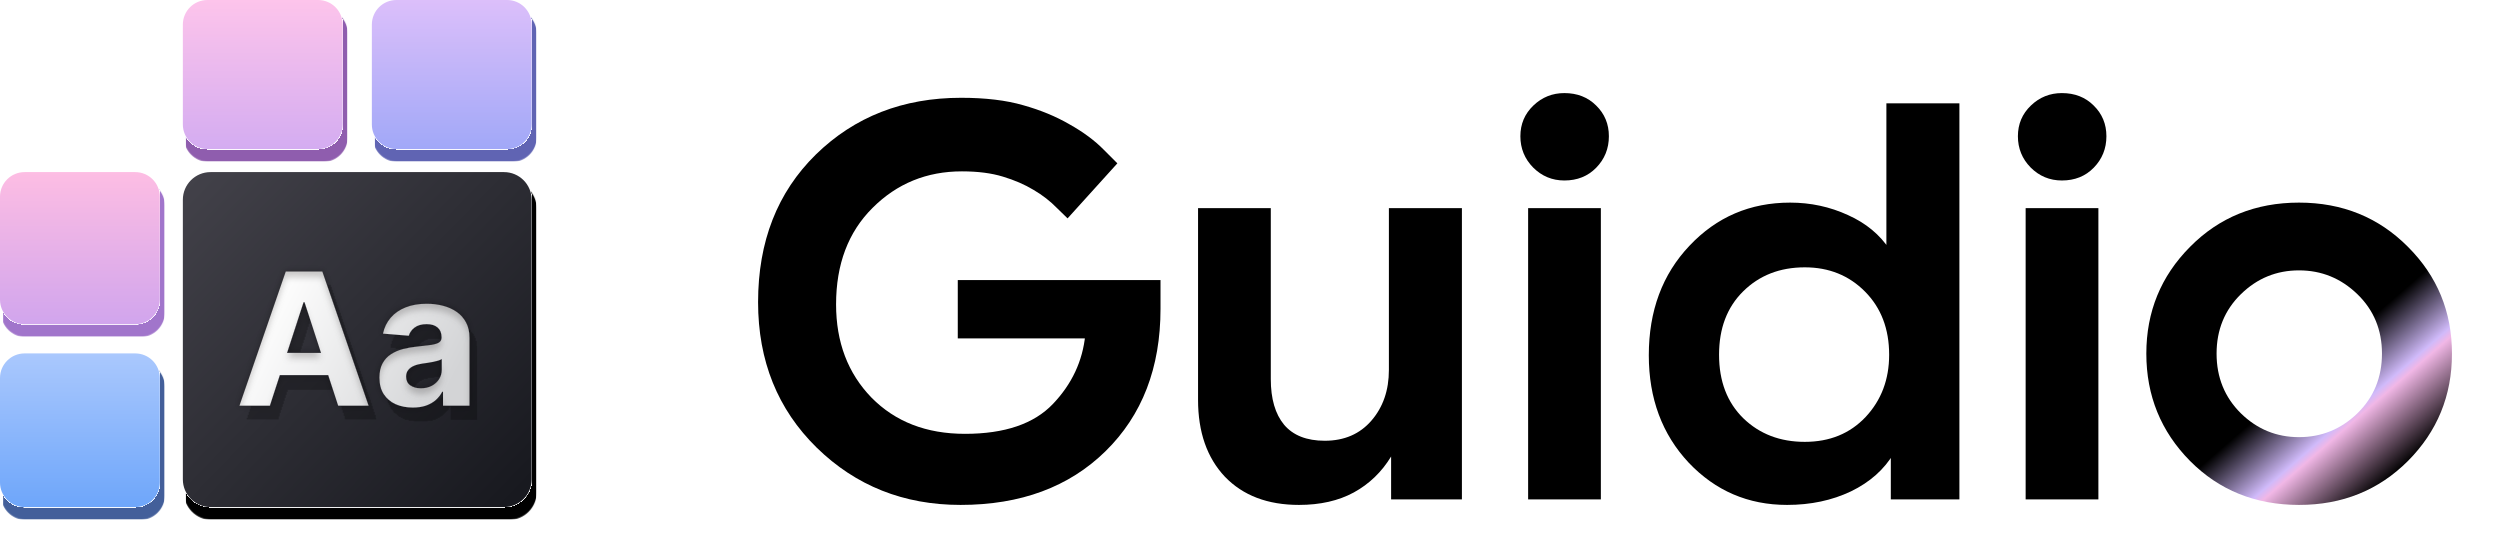
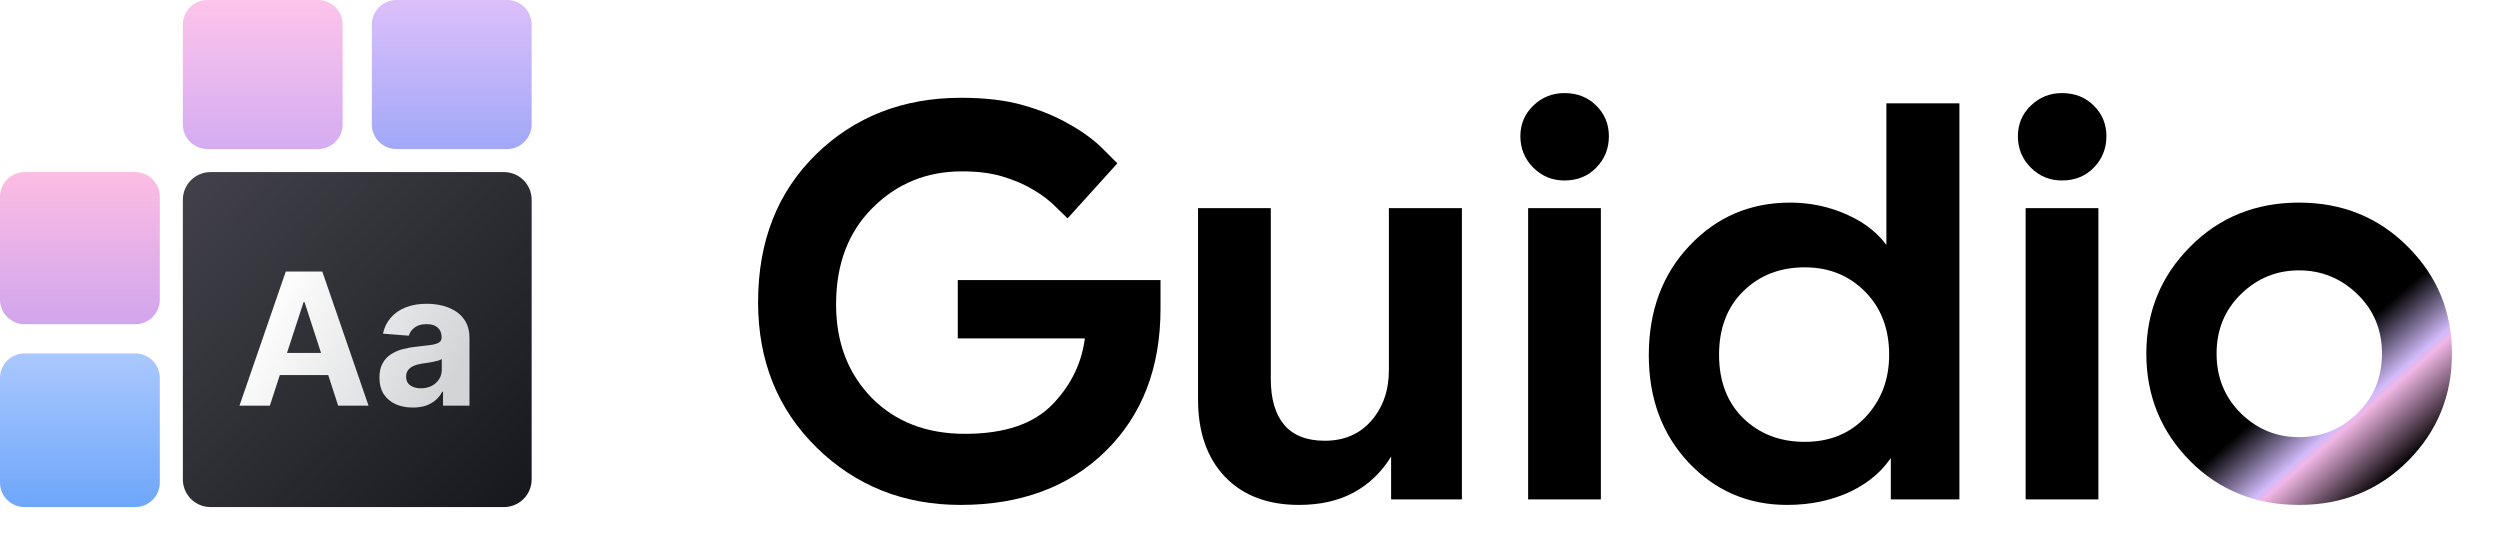
<svg xmlns="http://www.w3.org/2000/svg" width="1627" height="348" viewBox="0 0 1627 348" fill="none">
-   <g filter="url(#filter0_d_886_116)">
-     <rect x="242" width="104" height="97" rx="16" fill="url(#paint0_linear_886_116)" />
-   </g>
-   <g filter="url(#filter1_d_886_116)">
-     <rect x="119" width="104" height="97" rx="16" fill="url(#paint1_linear_886_116)" />
-   </g>
-   <g filter="url(#filter2_d_886_116)">
-     <rect y="112" width="104" height="99" rx="16" fill="url(#paint2_linear_886_116)" />
-   </g>
-   <g filter="url(#filter3_d_886_116)">
-     <rect y="230" width="104" height="100" rx="16" fill="url(#paint3_linear_886_116)" />
-   </g>
-   <g filter="url(#filter4_d_886_116)">
-     <rect x="119" y="112" width="227" height="218" rx="18" fill="url(#paint4_linear_886_116)" />
-   </g>
-   <g filter="url(#filter5_ddi_886_116)">
-     <path d="M268.674 265.234C264.498 265.234 260.777 264.51 257.51 263.061C254.243 261.583 251.657 259.41 249.754 256.541C247.879 253.643 246.941 250.035 246.941 245.717C246.941 242.081 247.609 239.027 248.944 236.555C250.279 234.083 252.098 232.095 254.399 230.589C256.7 229.083 259.314 227.947 262.24 227.18C265.194 226.413 268.291 225.873 271.529 225.561C275.336 225.163 278.404 224.794 280.734 224.453C283.064 224.083 284.754 223.544 285.805 222.833C286.856 222.123 287.382 221.072 287.382 219.68V219.424C287.382 216.725 286.529 214.637 284.825 213.16C283.149 211.683 280.762 210.944 277.666 210.944C274.399 210.944 271.799 211.669 269.868 213.118C267.936 214.538 266.657 216.328 266.032 218.487L249.243 217.123C250.095 213.146 251.771 209.708 254.271 206.811C256.771 203.885 259.995 201.64 263.944 200.078C267.922 198.487 272.524 197.691 277.751 197.691C281.387 197.691 284.868 198.118 288.191 198.97C291.544 199.822 294.512 201.143 297.098 202.933C299.711 204.723 301.771 207.024 303.277 209.836C304.782 212.62 305.535 215.958 305.535 219.85V263.998H288.319V254.922H287.808C286.757 256.967 285.35 258.771 283.589 260.333C281.828 261.868 279.711 263.075 277.24 263.956C274.768 264.808 271.913 265.234 268.674 265.234ZM273.873 252.706C276.544 252.706 278.902 252.18 280.947 251.129C282.993 250.049 284.598 248.6 285.762 246.782C286.927 244.964 287.51 242.904 287.51 240.603V233.657C286.941 234.027 286.16 234.368 285.166 234.68C284.2 234.964 283.106 235.234 281.885 235.49C280.663 235.717 279.441 235.93 278.22 236.129C276.998 236.299 275.89 236.456 274.896 236.598C272.765 236.91 270.904 237.407 269.314 238.089C267.723 238.771 266.487 239.694 265.606 240.859C264.725 241.995 264.285 243.416 264.285 245.12C264.285 247.592 265.18 249.481 266.97 250.788C268.788 252.066 271.089 252.706 273.873 252.706Z" fill="url(#paint5_linear_886_116)" />
-   </g>
-   <g filter="url(#filter6_ddi_886_116)">
-     <path d="M175.628 263.999H155.855L185.983 176.727H209.762L239.847 263.999H220.074L198.213 196.67H197.532L175.628 263.999ZM174.392 229.695H221.097V244.099H174.392V229.695Z" fill="url(#paint6_linear_886_116)" />
-   </g>
-   <path d="M1496.19 328.599C1467.87 328.599 1444.23 319.059 1425.27 299.979C1406.31 280.779 1396.83 257.499 1396.83 230.139C1396.83 202.899 1406.31 179.739 1425.27 160.659C1444.23 141.459 1467.87 131.859 1496.19 131.859C1524.39 131.859 1548.03 141.459 1567.11 160.659C1586.19 179.739 1595.73 202.899 1595.73 230.139C1595.73 257.499 1586.19 280.779 1567.11 299.979C1548.03 319.059 1524.39 328.599 1496.19 328.599ZM1496.19 284.499C1510.83 284.499 1523.49 279.339 1534.17 269.019C1544.85 258.579 1550.19 245.619 1550.19 230.139C1550.19 214.659 1544.85 201.759 1534.17 191.439C1523.49 181.119 1510.83 175.959 1496.19 175.959C1481.55 175.959 1468.95 181.119 1458.39 191.439C1447.83 201.759 1442.55 214.659 1442.55 230.139C1442.55 245.619 1447.83 258.579 1458.39 269.019C1468.95 279.339 1481.55 284.499 1496.19 284.499Z" fill="url(#paint7_linear_886_116)" />
+   <rect x="242" width="104" height="97" rx="16" fill="url(#paint0_linear)" />
+   <rect x="119" width="104" height="97" rx="16" fill="url(#paint1_linear)" />
+   <rect y="112" width="104" height="99" rx="16" fill="url(#paint2_linear)" />
+   <rect y="230" width="104" height="100" rx="16" fill="url(#paint3_linear)" />
+   <rect x="119" y="112" width="227" height="218" rx="18" fill="url(#paint4_linear)" />
+   <path d="M268.674 265.234C264.498 265.234 260.777 264.51 257.51 263.061C254.243 261.583 251.657 259.41 249.754 256.541C247.879 253.643 246.941 250.035 246.941 245.717C246.941 242.081 247.609 239.027 248.944 236.555C250.279 234.083 252.098 232.095 254.399 230.589C256.7 229.083 259.314 227.947 262.24 227.18C265.194 226.413 268.291 225.873 271.529 225.561C275.336 225.163 278.404 224.794 280.734 224.453C283.064 224.083 284.754 223.544 285.805 222.833C286.856 222.123 287.382 221.072 287.382 219.68V219.424C287.382 216.725 286.529 214.637 284.825 213.16C283.149 211.683 280.762 210.944 277.666 210.944C274.399 210.944 271.799 211.669 269.868 213.118C267.936 214.538 266.657 216.328 266.032 218.487L249.243 217.123C250.095 213.146 251.771 209.708 254.271 206.811C256.771 203.885 259.995 201.64 263.944 200.078C267.922 198.487 272.524 197.691 277.751 197.691C281.387 197.691 284.868 198.118 288.191 198.97C291.544 199.822 294.512 201.143 297.098 202.933C299.711 204.723 301.771 207.024 303.277 209.836C304.782 212.62 305.535 215.958 305.535 219.85V263.998H288.319V254.922H287.808C286.757 256.967 285.35 258.771 283.589 260.333C281.828 261.868 279.711 263.075 277.24 263.956C274.768 264.808 271.913 265.234 268.674 265.234ZM273.873 252.706C276.544 252.706 278.902 252.18 280.947 251.129C282.993 250.049 284.598 248.6 285.762 246.782C286.927 244.964 287.51 242.904 287.51 240.603V233.657C286.941 234.027 286.16 234.368 285.166 234.68C284.2 234.964 283.106 235.234 281.885 235.49C280.663 235.717 279.441 235.93 278.22 236.129C276.998 236.299 275.89 236.456 274.896 236.598C272.765 236.91 270.904 237.407 269.314 238.089C267.723 238.771 266.487 239.694 265.606 240.859C264.725 241.995 264.285 243.416 264.285 245.12C264.285 247.592 265.18 249.481 266.97 250.788C268.788 252.066 271.089 252.706 273.873 252.706Z" fill="url(#paint5_linear)" />
+   <path d="M175.628 263.999H155.855L185.983 176.727H209.762L239.847 263.999H220.074L198.213 196.67H197.532L175.628 263.999ZM174.392 229.695H221.097V244.099H174.392V229.695Z" fill="url(#paint6_linear)" />
+   <path d="M1496.19 328.599C1467.87 328.599 1444.23 319.059 1425.27 299.979C1406.31 280.779 1396.83 257.499 1396.83 230.139C1396.83 202.899 1406.31 179.739 1425.27 160.659C1444.23 141.459 1467.87 131.859 1496.19 131.859C1524.39 131.859 1548.03 141.459 1567.11 160.659C1586.19 179.739 1595.73 202.899 1595.73 230.139C1595.73 257.499 1586.19 280.779 1567.11 299.979C1548.03 319.059 1524.39 328.599 1496.19 328.599ZM1496.19 284.499C1510.83 284.499 1523.49 279.339 1534.17 269.019C1544.85 258.579 1550.19 245.619 1550.19 230.139C1550.19 214.659 1544.85 201.759 1534.17 191.439C1523.49 181.119 1510.83 175.959 1496.19 175.959C1481.55 175.959 1468.95 181.119 1458.39 191.439C1447.83 201.759 1442.55 214.659 1442.55 230.139C1442.55 245.619 1447.83 258.579 1458.39 269.019C1468.95 279.339 1481.55 284.499 1496.19 284.499Z" fill="url(#paint7_linear)" />
  <path d="M1318.29 325V135.46H1365.63V325H1318.29ZM1341.87 117.46C1333.95 117.46 1327.17 114.64 1321.53 109C1316.01 103.36 1313.25 96.58 1313.25 88.66C1313.25 80.74 1316.07 74.08 1321.71 68.68C1327.35 63.28 1334.07 60.58 1341.87 60.58C1350.27 60.58 1357.17 63.28 1362.57 68.68C1368.09 74.08 1370.85 80.74 1370.85 88.66C1370.85 96.7 1368.09 103.54 1362.57 109.18C1357.17 114.7 1350.27 117.46 1341.87 117.46Z" fill="black" />
  <path d="M1163.04 328.6C1137.72 328.6 1116.36 319.42 1098.96 301.06C1081.68 282.58 1073.04 259.3 1073.04 231.22C1073.04 202.3 1081.86 178.54 1099.5 159.94C1117.14 141.22 1138.98 131.86 1165.02 131.86C1178.34 131.86 1190.88 134.56 1202.64 139.96C1214.4 145.24 1223.46 152.74 1229.82 162.46L1227.66 160.84V67.24H1275.18V325H1230.54V291.52L1233.42 291.88L1232.52 294.94C1226.28 305.5 1216.98 313.78 1204.62 319.78C1192.26 325.66 1178.4 328.6 1163.04 328.6ZM1174.56 287.56C1190.76 287.56 1203.96 282.16 1214.16 271.36C1224.36 260.44 1229.46 246.94 1229.46 230.86C1229.46 214.06 1224.24 200.38 1213.8 189.82C1203.36 179.26 1190.28 173.98 1174.56 173.98C1158.36 173.98 1144.98 179.2 1134.42 189.64C1123.98 199.96 1118.76 213.7 1118.76 230.86C1118.76 248.14 1124.04 261.94 1134.6 272.26C1145.16 282.46 1158.48 287.56 1174.56 287.56Z" fill="black" />
  <path d="M994.503 325V135.46H1041.84V325H994.503ZM1018.08 117.46C1010.16 117.46 1003.38 114.64 997.743 109C992.223 103.36 989.463 96.58 989.463 88.66C989.463 80.74 992.283 74.08 997.923 68.68C1003.56 63.28 1010.28 60.58 1018.08 60.58C1026.48 60.58 1033.38 63.28 1038.78 68.68C1044.3 74.08 1047.06 80.74 1047.06 88.66C1047.06 96.7 1044.3 103.54 1038.78 109.18C1033.38 114.7 1026.48 117.46 1018.08 117.46Z" fill="black" />
  <path d="M845.392 328.601C824.992 328.601 808.912 322.481 797.152 310.241C785.512 297.881 779.692 281.201 779.692 260.201V135.461H827.032V246.701C827.032 259.541 829.912 269.441 835.672 276.401C841.552 283.361 850.372 286.841 862.132 286.841C874.852 286.841 884.992 282.461 892.552 273.701C900.112 264.941 903.892 253.961 903.892 240.761V135.461H951.412V325.001H905.332V273.161L929.092 297.101H905.332C899.212 307.181 891.112 314.981 881.032 320.501C871.072 325.901 859.192 328.601 845.392 328.601Z" fill="black" />
  <path d="M625.12 328.601C588.16 328.601 556.96 316.181 531.52 291.341C506.08 266.381 493.36 234.821 493.36 196.661C493.36 157.181 505.9 125.141 530.98 100.541C556.18 75.941 587.68 63.641 625.48 63.641C641.32 63.641 654.82 65.261 665.98 68.501C677.14 71.621 687.16 75.761 696.04 80.921C705.04 85.961 712.48 91.481 718.36 97.481C724.24 103.361 727.18 106.301 727.18 106.301L694.78 142.121C694.78 142.121 692.5 139.901 687.94 135.461C683.5 130.901 678.4 126.941 672.64 123.581C666.88 120.101 660.22 117.221 652.66 114.941C645.22 112.661 636.34 111.521 626.02 111.521C603.1 111.521 583.72 119.441 567.88 135.281C552.04 151.001 544.12 171.941 544.12 198.101C544.12 222.701 551.8 242.921 567.16 258.761C582.64 274.481 602.92 282.341 628 282.341C653.8 282.341 672.88 275.861 685.24 262.901C697.6 249.941 704.62 234.941 706.3 217.901V220.241H623.32V182.261H755.26V200.981C755.26 239.381 743.32 270.281 719.44 293.681C695.68 316.961 664.24 328.601 625.12 328.601Z" fill="black" />
  <defs>
-     <filter id="filter0_d_886_116" x="242" y="0" width="107" height="105" filterUnits="userSpaceOnUse" color-interpolation-filters="sRGB">
-       <feFlood flood-opacity="0" result="BackgroundImageFix" />
-       <feColorMatrix in="SourceAlpha" type="matrix" values="0 0 0 0 0 0 0 0 0 0 0 0 0 0 0 0 0 0 127 0" result="hardAlpha" />
-       <feMorphology radius="1" operator="dilate" in="SourceAlpha" result="effect1_dropShadow_886_116" />
-       <feOffset dx="2" dy="7" />
-       <feComposite in2="hardAlpha" operator="out" />
-       <feColorMatrix type="matrix" values="0 0 0 0 0.376 0 0 0 0 0.392 0 0 0 0 0.702 0 0 0 1 0" />
-       <feBlend mode="normal" in2="BackgroundImageFix" result="effect1_dropShadow_886_116" />
-       <feBlend mode="normal" in="SourceGraphic" in2="effect1_dropShadow_886_116" result="shape" />
-     </filter>
-     <filter id="filter1_d_886_116" x="119" y="0" width="107" height="105" filterUnits="userSpaceOnUse" color-interpolation-filters="sRGB">
-       <feFlood flood-opacity="0" result="BackgroundImageFix" />
-       <feColorMatrix in="SourceAlpha" type="matrix" values="0 0 0 0 0 0 0 0 0 0 0 0 0 0 0 0 0 0 127 0" result="hardAlpha" />
-       <feMorphology radius="1" operator="dilate" in="SourceAlpha" result="effect1_dropShadow_886_116" />
-       <feOffset dx="2" dy="7" />
-       <feComposite in2="hardAlpha" operator="out" />
-       <feColorMatrix type="matrix" values="0 0 0 0 0.561 0 0 0 0 0.365 0 0 0 0 0.682 0 0 0 1 0" />
-       <feBlend mode="normal" in2="BackgroundImageFix" result="effect1_dropShadow_886_116" />
-       <feBlend mode="normal" in="SourceGraphic" in2="effect1_dropShadow_886_116" result="shape" />
-     </filter>
-     <filter id="filter2_d_886_116" x="0" y="112" width="107" height="107" filterUnits="userSpaceOnUse" color-interpolation-filters="sRGB">
-       <feFlood flood-opacity="0" result="BackgroundImageFix" />
-       <feColorMatrix in="SourceAlpha" type="matrix" values="0 0 0 0 0 0 0 0 0 0 0 0 0 0 0 0 0 0 127 0" result="hardAlpha" />
-       <feMorphology radius="1" operator="dilate" in="SourceAlpha" result="effect1_dropShadow_886_116" />
-       <feOffset dx="2" dy="7" />
-       <feComposite in2="hardAlpha" operator="out" />
-       <feColorMatrix type="matrix" values="0 0 0 0 0.631 0 0 0 0 0.459 0 0 0 0 0.796 0 0 0 1 0" />
-       <feBlend mode="normal" in2="BackgroundImageFix" result="effect1_dropShadow_886_116" />
-       <feBlend mode="normal" in="SourceGraphic" in2="effect1_dropShadow_886_116" result="shape" />
-     </filter>
-     <filter id="filter3_d_886_116" x="0" y="230" width="107" height="108" filterUnits="userSpaceOnUse" color-interpolation-filters="sRGB">
-       <feFlood flood-opacity="0" result="BackgroundImageFix" />
-       <feColorMatrix in="SourceAlpha" type="matrix" values="0 0 0 0 0 0 0 0 0 0 0 0 0 0 0 0 0 0 127 0" result="hardAlpha" />
-       <feMorphology radius="1" operator="dilate" in="SourceAlpha" result="effect1_dropShadow_886_116" />
-       <feOffset dx="2" dy="7" />
-       <feComposite in2="hardAlpha" operator="out" />
-       <feColorMatrix type="matrix" values="0 0 0 0 0.263 0 0 0 0 0.373 0 0 0 0 0.604 0 0 0 1 0" />
-       <feBlend mode="normal" in2="BackgroundImageFix" result="effect1_dropShadow_886_116" />
-       <feBlend mode="normal" in="SourceGraphic" in2="effect1_dropShadow_886_116" result="shape" />
-     </filter>
-     <filter id="filter4_d_886_116" x="119" y="112" width="230" height="226" filterUnits="userSpaceOnUse" color-interpolation-filters="sRGB">
-       <feFlood flood-opacity="0" result="BackgroundImageFix" />
-       <feColorMatrix in="SourceAlpha" type="matrix" values="0 0 0 0 0 0 0 0 0 0 0 0 0 0 0 0 0 0 127 0" result="hardAlpha" />
-       <feMorphology radius="1" operator="dilate" in="SourceAlpha" result="effect1_dropShadow_886_116" />
-       <feOffset dx="2" dy="7" />
-       <feComposite in2="hardAlpha" operator="out" />
-       <feColorMatrix type="matrix" values="0 0 0 0 0 0 0 0 0 0 0 0 0 0 0 0 0 0 1 0" />
-       <feBlend mode="normal" in2="BackgroundImageFix" result="effect1_dropShadow_886_116" />
-       <feBlend mode="normal" in="SourceGraphic" in2="effect1_dropShadow_886_116" result="shape" />
-     </filter>
-     <filter id="filter5_ddi_886_116" x="242.941" y="193.691" width="67.594" height="80.543" filterUnits="userSpaceOnUse" color-interpolation-filters="sRGB">
-       <feFlood flood-opacity="0" result="BackgroundImageFix" />
-       <feColorMatrix in="SourceAlpha" type="matrix" values="0 0 0 0 0 0 0 0 0 0 0 0 0 0 0 0 0 0 127 0" result="hardAlpha" />
-       <feOffset dx="5" dy="9" />
-       <feComposite in2="hardAlpha" operator="out" />
-       <feColorMatrix type="matrix" values="0 0 0 0 0 0 0 0 0 0 0 0 0 0 0 0 0 0 0.25 0" />
-       <feBlend mode="normal" in2="BackgroundImageFix" result="effect1_dropShadow_886_116" />
-       <feColorMatrix in="SourceAlpha" type="matrix" values="0 0 0 0 0 0 0 0 0 0 0 0 0 0 0 0 0 0 127 0" result="hardAlpha" />
-       <feOffset />
-       <feGaussianBlur stdDeviation="2" />
-       <feComposite in2="hardAlpha" operator="out" />
-       <feColorMatrix type="matrix" values="0 0 0 0 0 0 0 0 0 0 0 0 0 0 0 0 0 0 0.25 0" />
-       <feBlend mode="normal" in2="effect1_dropShadow_886_116" result="effect2_dropShadow_886_116" />
-       <feBlend mode="normal" in="SourceGraphic" in2="effect2_dropShadow_886_116" result="shape" />
-       <feColorMatrix in="SourceAlpha" type="matrix" values="0 0 0 0 0 0 0 0 0 0 0 0 0 0 0 0 0 0 127 0" result="hardAlpha" />
-       <feOffset dy="4" />
-       <feGaussianBlur stdDeviation="2" />
-       <feComposite in2="hardAlpha" operator="arithmetic" k2="-1" k3="1" />
-       <feColorMatrix type="matrix" values="0 0 0 0 0.199 0 0 0 0 0.186 0 0 0 0 0.186 0 0 0 0.25 0" />
-       <feBlend mode="normal" in2="shape" result="effect3_innerShadow_886_116" />
-     </filter>
-     <filter id="filter6_ddi_886_116" x="151.855" y="172.727" width="92.991" height="100.273" filterUnits="userSpaceOnUse" color-interpolation-filters="sRGB">
-       <feFlood flood-opacity="0" result="BackgroundImageFix" />
-       <feColorMatrix in="SourceAlpha" type="matrix" values="0 0 0 0 0 0 0 0 0 0 0 0 0 0 0 0 0 0 127 0" result="hardAlpha" />
-       <feOffset dx="5" dy="9" />
-       <feComposite in2="hardAlpha" operator="out" />
-       <feColorMatrix type="matrix" values="0 0 0 0 0 0 0 0 0 0 0 0 0 0 0 0 0 0 0.25 0" />
-       <feBlend mode="normal" in2="BackgroundImageFix" result="effect1_dropShadow_886_116" />
-       <feColorMatrix in="SourceAlpha" type="matrix" values="0 0 0 0 0 0 0 0 0 0 0 0 0 0 0 0 0 0 127 0" result="hardAlpha" />
-       <feOffset />
-       <feGaussianBlur stdDeviation="2" />
-       <feComposite in2="hardAlpha" operator="out" />
-       <feColorMatrix type="matrix" values="0 0 0 0 0 0 0 0 0 0 0 0 0 0 0 0 0 0 0.25 0" />
-       <feBlend mode="normal" in2="effect1_dropShadow_886_116" result="effect2_dropShadow_886_116" />
-       <feBlend mode="normal" in="SourceGraphic" in2="effect2_dropShadow_886_116" result="shape" />
-       <feColorMatrix in="SourceAlpha" type="matrix" values="0 0 0 0 0 0 0 0 0 0 0 0 0 0 0 0 0 0 127 0" result="hardAlpha" />
-       <feOffset dy="4" />
-       <feGaussianBlur stdDeviation="2" />
-       <feComposite in2="hardAlpha" operator="arithmetic" k2="-1" k3="1" />
-       <feColorMatrix type="matrix" values="0 0 0 0 0.199 0 0 0 0 0.186 0 0 0 0 0.186 0 0 0 0.25 0" />
-       <feBlend mode="normal" in2="shape" result="effect3_innerShadow_886_116" />
-     </filter>
-     <linearGradient id="paint0_linear_886_116" x1="294" y1="0" x2="294" y2="97" gradientUnits="userSpaceOnUse">
+     <linearGradient id="paint0_linear" x1="294" y1="0" x2="294" y2="97" gradientUnits="userSpaceOnUse">
      <stop stop-color="#DCBFFA" />
      <stop offset="1" stop-color="#A1A8F8" />
    </linearGradient>
-     <linearGradient id="paint1_linear_886_116" x1="171" y1="0" x2="171" y2="97" gradientUnits="userSpaceOnUse">
+     <linearGradient id="paint1_linear" x1="171" y1="0" x2="171" y2="97" gradientUnits="userSpaceOnUse">
      <stop stop-color="#FDC4EB" />
      <stop offset="1" stop-color="#D4ACF1" />
    </linearGradient>
-     <linearGradient id="paint2_linear_886_116" x1="52" y1="112" x2="52" y2="211" gradientUnits="userSpaceOnUse">
+     <linearGradient id="paint2_linear" x1="52" y1="112" x2="52" y2="211" gradientUnits="userSpaceOnUse">
      <stop stop-color="#FDBDE3" />
      <stop offset="1" stop-color="#D1A5ED" />
    </linearGradient>
-     <linearGradient id="paint3_linear_886_116" x1="52" y1="230" x2="52" y2="330" gradientUnits="userSpaceOnUse">
+     <linearGradient id="paint3_linear" x1="52" y1="230" x2="52" y2="330" gradientUnits="userSpaceOnUse">
      <stop stop-color="#AAC8FD" />
      <stop offset="1" stop-color="#6EA6FA" />
    </linearGradient>
-     <linearGradient id="paint4_linear_886_116" x1="119" y1="112" x2="336" y2="322" gradientUnits="userSpaceOnUse">
+     <linearGradient id="paint4_linear" x1="119" y1="112" x2="336" y2="322" gradientUnits="userSpaceOnUse">
      <stop stop-color="#43424A" />
      <stop offset="1" stop-color="#18191F" />
    </linearGradient>
-     <linearGradient id="paint5_linear_886_116" x1="193.5" y1="176.498" x2="302" y2="232.998" gradientUnits="userSpaceOnUse">
+     <linearGradient id="paint5_linear" x1="193.5" y1="176.498" x2="302" y2="232.998" gradientUnits="userSpaceOnUse">
      <stop stop-color="#FCFCFC" />
      <stop offset="1" stop-color="#D3D4D6" />
    </linearGradient>
-     <linearGradient id="paint6_linear_886_116" x1="193.5" y1="176.499" x2="302" y2="232.999" gradientUnits="userSpaceOnUse">
+     <linearGradient id="paint6_linear" x1="193.5" y1="176.499" x2="302" y2="232.999" gradientUnits="userSpaceOnUse">
      <stop stop-color="#FCFCFC" />
      <stop offset="1" stop-color="#D3D4D6" />
    </linearGradient>
-     <linearGradient id="paint7_linear_886_116" x1="1516.54" y1="230.14" x2="1573.56" y2="295.645" gradientUnits="userSpaceOnUse">
+     <linearGradient id="paint7_linear" x1="1516.54" y1="230.14" x2="1573.56" y2="295.645" gradientUnits="userSpaceOnUse">
      <stop />
      <stop offset="0.44" stop-color="#D0BAFA" />
      <stop offset="0.497" stop-color="#F1B7E6" />
      <stop offset="1" />
    </linearGradient>
  </defs>
</svg>
